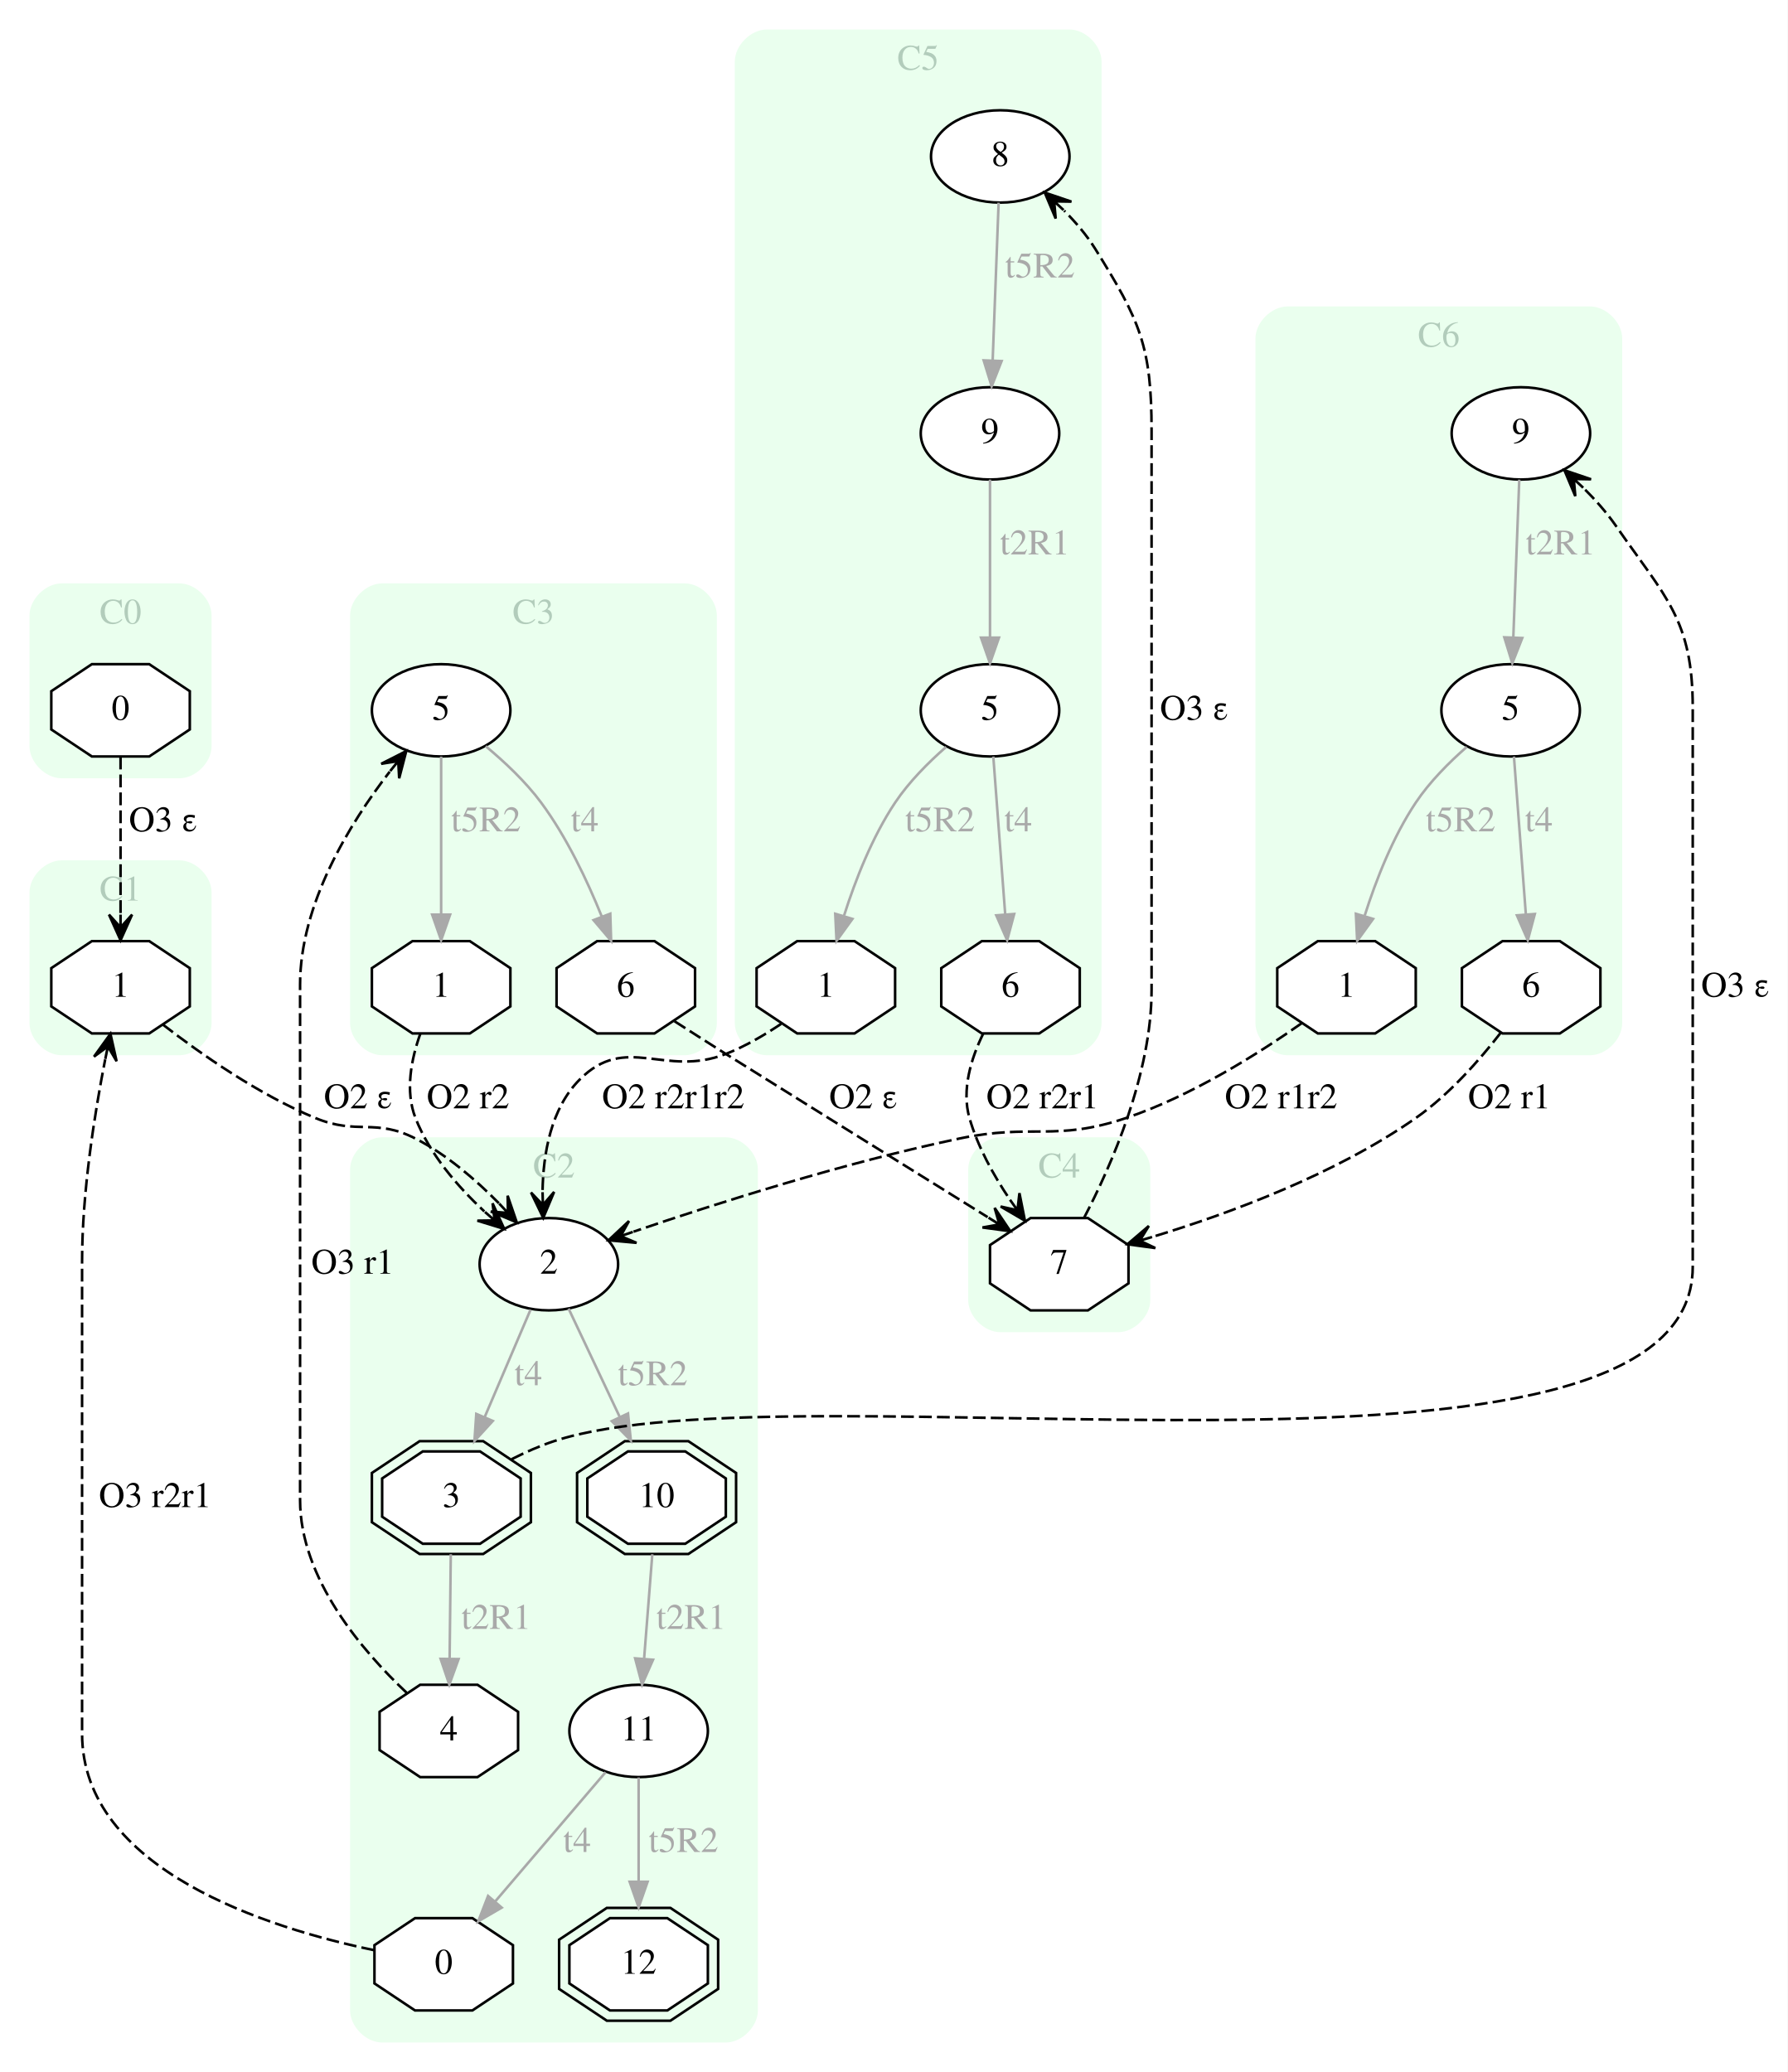
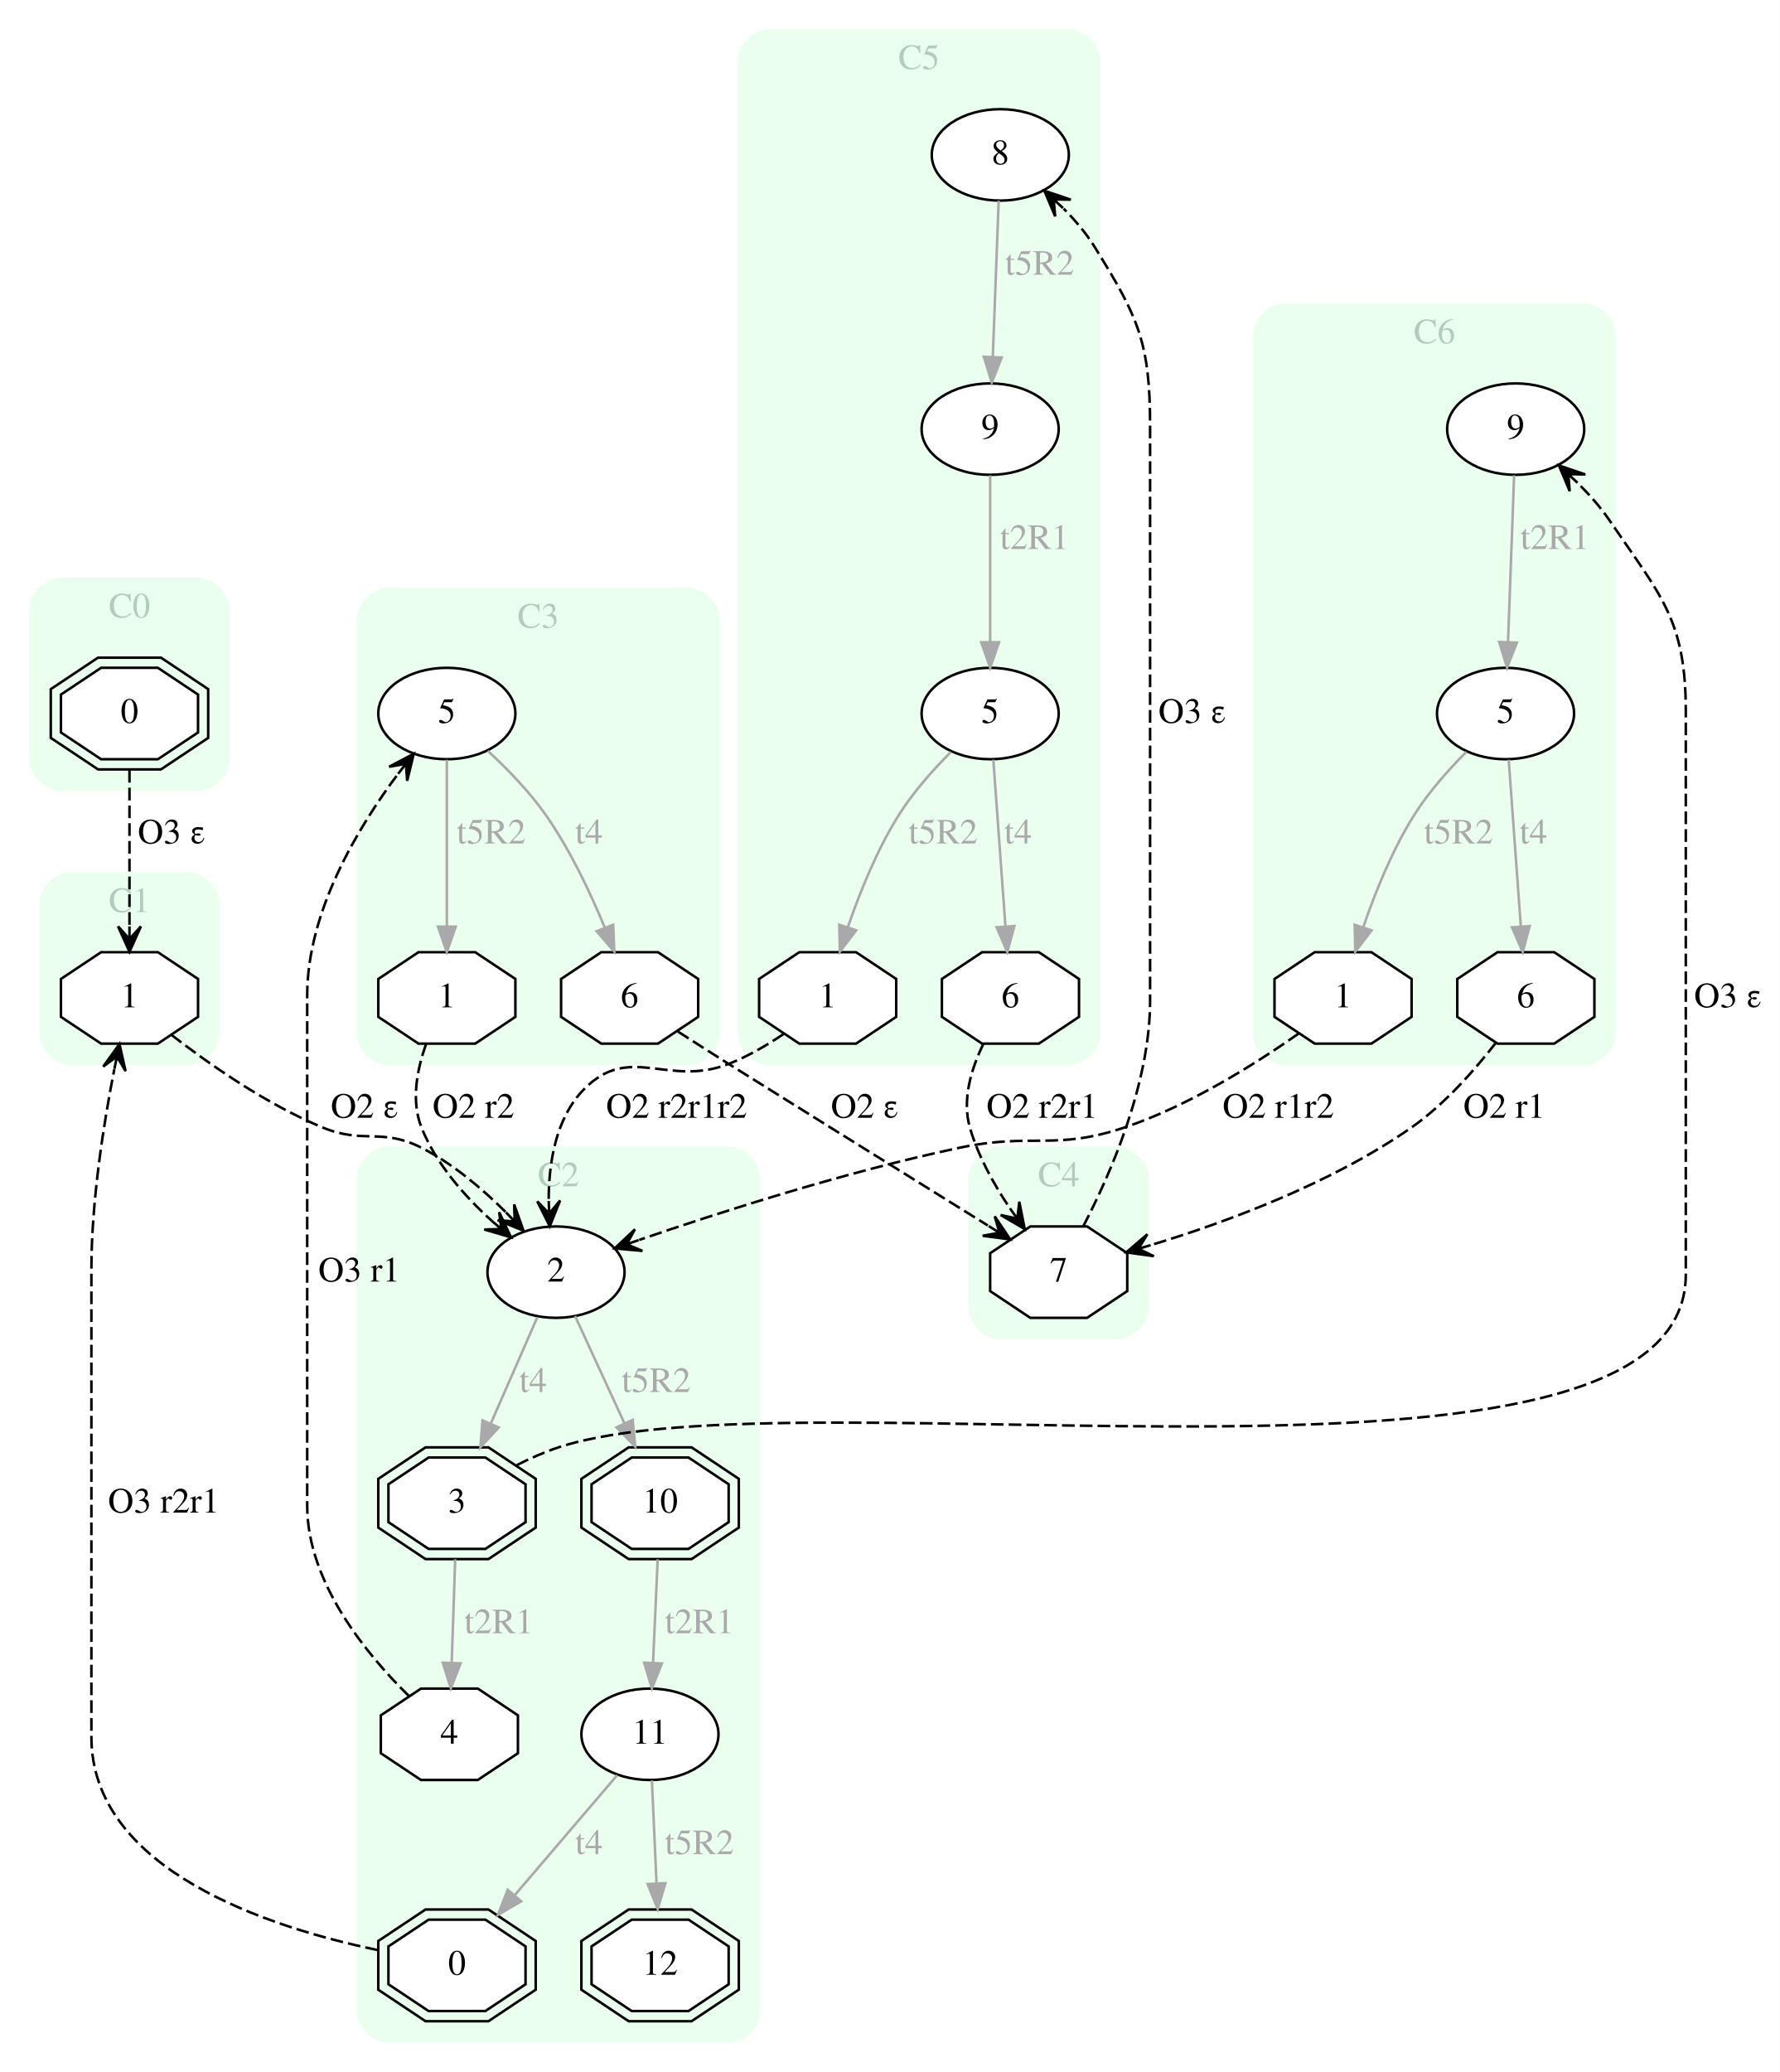
- <svg xmlns="http://www.w3.org/2000/svg" width="697pt" height="808pt" viewBox="0.00 0.00 697.00 808.00">
-   <g id="graph0" class="graph" transform="scale(1 1) rotate(0) translate(4 804)">
-     <polygon fill="white" stroke="transparent" points="-4,4 -4,-804 693,-804 693,4 -4,4" />
+ <svg xmlns="http://www.w3.org/2000/svg" width="701pt" height="816pt" viewBox="0.00 0.00 701.00 816.00">
+   <g id="graph0" class="graph" transform="scale(1 1) rotate(0) translate(4 812)">
+     <polygon fill="white" stroke="transparent" points="-4,4 -4,-812 697,-812 697,4 -4,4" />
    <g id="clust1" class="cluster">
-       <path fill="#eaffee" stroke="#eaffee" d="M20,-501C20,-501 66,-501 66,-501 72,-501 78,-507 78,-513 78,-513 78,-564 78,-564 78,-570 72,-576 66,-576 66,-576 20,-576 20,-576 14,-576 8,-570 8,-564 8,-564 8,-513 8,-513 8,-507 14,-501 20,-501" />
-       <text text-anchor="middle" x="43" y="-560.8" font-family="Times,serif" font-size="14.00" fill="#b2ccbb">C0</text>
+       <path fill="#eaffee" stroke="#eaffee" d="M20,-501C20,-501 74,-501 74,-501 80,-501 86,-507 86,-513 86,-513 86,-572 86,-572 86,-578 80,-584 74,-584 74,-584 20,-584 20,-584 14,-584 8,-578 8,-572 8,-572 8,-513 8,-513 8,-507 14,-501 20,-501" />
+       <text text-anchor="middle" x="47" y="-568.8" font-family="Times,serif" font-size="14.00" fill="#b2ccbb">C0</text>
    </g>
    <g id="clust2" class="cluster">
-       <path fill="#eaffee" stroke="#eaffee" d="M20,-393C20,-393 66,-393 66,-393 72,-393 78,-399 78,-405 78,-405 78,-456 78,-456 78,-462 72,-468 66,-468 66,-468 20,-468 20,-468 14,-468 8,-462 8,-456 8,-456 8,-405 8,-405 8,-399 14,-393 20,-393" />
-       <text text-anchor="middle" x="43" y="-452.8" font-family="Times,serif" font-size="14.00" fill="#b2ccbb">C1</text>
+       <path fill="#eaffee" stroke="#eaffee" d="M24,-393C24,-393 70,-393 70,-393 76,-393 82,-399 82,-405 82,-405 82,-456 82,-456 82,-462 76,-468 70,-468 70,-468 24,-468 24,-468 18,-468 12,-462 12,-456 12,-456 12,-405 12,-405 12,-399 18,-393 24,-393" />
+       <text text-anchor="middle" x="47" y="-452.8" font-family="Times,serif" font-size="14.00" fill="#b2ccbb">C1</text>
    </g>
    <g id="clust3" class="cluster">
-       <path fill="#eaffee" stroke="#eaffee" d="M145,-8C145,-8 279,-8 279,-8 285,-8 291,-14 291,-20 291,-20 291,-348 291,-348 291,-354 285,-360 279,-360 279,-360 145,-360 145,-360 139,-360 133,-354 133,-348 133,-348 133,-20 133,-20 133,-14 139,-8 145,-8" />
-       <text text-anchor="middle" x="212" y="-344.8" font-family="Times,serif" font-size="14.00" fill="#b2ccbb">C2</text>
+       <path fill="#eaffee" stroke="#eaffee" d="M149,-8C149,-8 283,-8 283,-8 289,-8 295,-14 295,-20 295,-20 295,-348 295,-348 295,-354 289,-360 283,-360 283,-360 149,-360 149,-360 143,-360 137,-354 137,-348 137,-348 137,-20 137,-20 137,-14 143,-8 149,-8" />
+       <text text-anchor="middle" x="216" y="-344.8" font-family="Times,serif" font-size="14.00" fill="#b2ccbb">C2</text>
    </g>
    <g id="clust4" class="cluster">
-       <path fill="#eaffee" stroke="#eaffee" d="M145,-393C145,-393 263,-393 263,-393 269,-393 275,-399 275,-405 275,-405 275,-564 275,-564 275,-570 269,-576 263,-576 263,-576 145,-576 145,-576 139,-576 133,-570 133,-564 133,-564 133,-405 133,-405 133,-399 139,-393 145,-393" />
-       <text text-anchor="middle" x="204" y="-560.8" font-family="Times,serif" font-size="14.00" fill="#b2ccbb">C3</text>
+       <path fill="#eaffee" stroke="#eaffee" d="M149,-393C149,-393 267,-393 267,-393 273,-393 279,-399 279,-405 279,-405 279,-568 279,-568 279,-574 273,-580 267,-580 267,-580 149,-580 149,-580 143,-580 137,-574 137,-568 137,-568 137,-405 137,-405 137,-399 143,-393 149,-393" />
+       <text text-anchor="middle" x="208" y="-564.8" font-family="Times,serif" font-size="14.00" fill="#b2ccbb">C3</text>
    </g>
    <g id="clust5" class="cluster">
-       <path fill="#eaffee" stroke="#eaffee" d="M386,-285C386,-285 432,-285 432,-285 438,-285 444,-291 444,-297 444,-297 444,-348 444,-348 444,-354 438,-360 432,-360 432,-360 386,-360 386,-360 380,-360 374,-354 374,-348 374,-348 374,-297 374,-297 374,-291 380,-285 386,-285" />
-       <text text-anchor="middle" x="409" y="-344.8" font-family="Times,serif" font-size="14.00" fill="#b2ccbb">C4</text>
+       <path fill="#eaffee" stroke="#eaffee" d="M390,-285C390,-285 436,-285 436,-285 442,-285 448,-291 448,-297 448,-297 448,-348 448,-348 448,-354 442,-360 436,-360 436,-360 390,-360 390,-360 384,-360 378,-354 378,-348 378,-348 378,-297 378,-297 378,-291 384,-285 390,-285" />
+       <text text-anchor="middle" x="413" y="-344.8" font-family="Times,serif" font-size="14.00" fill="#b2ccbb">C4</text>
    </g>
    <g id="clust6" class="cluster">
-       <path fill="#eaffee" stroke="#eaffee" d="M295,-393C295,-393 413,-393 413,-393 419,-393 425,-399 425,-405 425,-405 425,-780 425,-780 425,-786 419,-792 413,-792 413,-792 295,-792 295,-792 289,-792 283,-786 283,-780 283,-780 283,-405 283,-405 283,-399 289,-393 295,-393" />
-       <text text-anchor="middle" x="354" y="-776.8" font-family="Times,serif" font-size="14.00" fill="#b2ccbb">C5</text>
+       <path fill="#eaffee" stroke="#eaffee" d="M299,-393C299,-393 417,-393 417,-393 423,-393 429,-399 429,-405 429,-405 429,-788 429,-788 429,-794 423,-800 417,-800 417,-800 299,-800 299,-800 293,-800 287,-794 287,-788 287,-788 287,-405 287,-405 287,-399 293,-393 299,-393" />
+       <text text-anchor="middle" x="358" y="-784.8" font-family="Times,serif" font-size="14.00" fill="#b2ccbb">C5</text>
    </g>
    <g id="clust7" class="cluster">
-       <path fill="#eaffee" stroke="#eaffee" d="M498,-393C498,-393 616,-393 616,-393 622,-393 628,-399 628,-405 628,-405 628,-672 628,-672 628,-678 622,-684 616,-684 616,-684 498,-684 498,-684 492,-684 486,-678 486,-672 486,-672 486,-405 486,-405 486,-399 492,-393 498,-393" />
-       <text text-anchor="middle" x="557" y="-668.8" font-family="Times,serif" font-size="14.00" fill="#b2ccbb">C6</text>
+       <path fill="#eaffee" stroke="#eaffee" d="M502,-393C502,-393 620,-393 620,-393 626,-393 632,-399 632,-405 632,-405 632,-680 632,-680 632,-686 626,-692 620,-692 620,-692 502,-692 502,-692 496,-692 490,-686 490,-680 490,-680 490,-405 490,-405 490,-399 496,-393 502,-393" />
+       <text text-anchor="middle" x="561" y="-676.8" font-family="Times,serif" font-size="14.00" fill="#b2ccbb">C6</text>
    </g>
    <g id="node1" class="node">
-       <polygon fill="white" stroke="black" points="70,-519.54 70,-534.46 54.18,-545 31.82,-545 16,-534.46 16,-519.54 31.82,-509 54.18,-509 70,-519.54" />
-       <text text-anchor="middle" x="43" y="-523.3" font-family="Times,serif" font-size="14.00">0</text>
+       <polygon fill="white" stroke="black" points="74,-523.54 74,-538.46 58.18,-549 35.82,-549 20,-538.46 20,-523.54 35.82,-513 58.18,-513 74,-523.54" />
+       <polygon fill="none" stroke="black" points="78,-521.4 78,-540.6 59.39,-553 34.61,-553 16,-540.6 16,-521.4 34.61,-509 59.39,-509 78,-521.4" />
+       <text text-anchor="middle" x="47" y="-527.3" font-family="Times,serif" font-size="14.00">0</text>
    </g>
    <g id="node2" class="node">
-       <polygon fill="white" stroke="black" points="70,-411.54 70,-426.46 54.18,-437 31.82,-437 16,-426.46 16,-411.54 31.82,-401 54.18,-401 70,-411.54" />
-       <text text-anchor="middle" x="43" y="-415.3" font-family="Times,serif" font-size="14.00">1</text>
+       <polygon fill="white" stroke="black" points="74,-411.54 74,-426.46 58.18,-437 35.82,-437 20,-426.46 20,-411.54 35.82,-401 58.18,-401 74,-411.54" />
+       <text text-anchor="middle" x="47" y="-415.3" font-family="Times,serif" font-size="14.00">1</text>
    </g>
    <g id="edge16" class="edge">
-       <path fill="none" stroke="black" stroke-dasharray="5,2" d="M43,-508.97C43,-492.38 43,-466.88 43,-447.43" />
-       <polygon fill="black" stroke="black" points="43,-437.34 47.5,-447.34 43,-442.34 43,-447.34 43,-447.34 43,-447.34 43,-442.34 38.5,-447.34 43,-437.34 43,-437.34" />
-       <text text-anchor="middle" x="59.5" y="-479.8" font-family="Times,serif" font-size="14.00">O3 ε</text>
+       <path fill="none" stroke="black" stroke-dasharray="5,2" d="M47,-508.79C47,-491.28 47,-466.3 47,-447.3" />
+       <polygon fill="black" stroke="black" points="47,-437.17 51.5,-447.17 47,-442.17 47,-447.17 47,-447.17 47,-447.17 47,-442.17 42.5,-447.17 47,-437.17 47,-437.17" />
+       <text text-anchor="middle" x="63.5" y="-479.8" font-family="Times,serif" font-size="14.00">O3 ε</text>
    </g>
    <g id="node3" class="node">
-       <ellipse fill="white" stroke="black" cx="210" cy="-311" rx="27" ry="18" />
-       <text text-anchor="middle" x="210" y="-307.3" font-family="Times,serif" font-size="14.00">2</text>
+       <ellipse fill="white" stroke="black" cx="215" cy="-311" rx="27" ry="18" />
+       <text text-anchor="middle" x="215" y="-307.3" font-family="Times,serif" font-size="14.00">2</text>
    </g>
    <g id="edge17" class="edge">
-       <path fill="none" stroke="black" stroke-dasharray="5,2" d="M59.45,-404.49C74.18,-393.08 96.82,-377.17 119,-368 135.35,-361.24 142.26,-368.07 158,-360 170.13,-353.78 181.51,-343.94 190.51,-334.78" />
-       <polygon fill="black" stroke="black" points="197.48,-327.34 193.93,-337.72 194.06,-330.99 190.65,-334.64 190.65,-334.64 190.65,-334.64 194.06,-330.99 187.36,-331.56 197.48,-327.34 197.48,-327.34" />
-       <text text-anchor="middle" x="135.5" y="-371.8" font-family="Times,serif" font-size="14.00">O2 ε</text>
+       <path fill="none" stroke="black" stroke-dasharray="5,2" d="M63.45,-404.49C78.18,-393.08 100.82,-377.17 123,-368 139.35,-361.24 146.22,-368 162,-360 174.28,-353.77 185.87,-343.93 195.07,-334.77" />
+       <polygon fill="black" stroke="black" points="202.18,-327.34 198.52,-337.67 198.73,-330.95 195.27,-334.56 195.27,-334.56 195.27,-334.56 198.73,-330.95 192.02,-331.45 202.18,-327.34 202.18,-327.34" />
+       <text text-anchor="middle" x="139.5" y="-371.8" font-family="Times,serif" font-size="14.00">O2 ε</text>
    </g>
    <g id="node5" class="node">
-       <polygon fill="white" stroke="black" points="199,-212.54 199,-227.46 183.18,-238 160.82,-238 145,-227.46 145,-212.54 160.82,-202 183.18,-202 199,-212.54" />
-       <polygon fill="none" stroke="black" points="203,-210.4 203,-229.6 184.39,-242 159.61,-242 141,-229.6 141,-210.4 159.61,-198 184.39,-198 203,-210.4" />
-       <text text-anchor="middle" x="172" y="-216.3" font-family="Times,serif" font-size="14.00">3</text>
+       <polygon fill="white" stroke="black" points="203,-212.54 203,-227.46 187.18,-238 164.82,-238 149,-227.46 149,-212.54 164.82,-202 187.18,-202 203,-212.54" />
+       <polygon fill="none" stroke="black" points="207,-210.4 207,-229.6 188.39,-242 163.61,-242 145,-229.6 145,-210.4 163.61,-198 188.39,-198 207,-210.4" />
+       <text text-anchor="middle" x="176" y="-216.3" font-family="Times,serif" font-size="14.00">3</text>
    </g>
    <g id="edge1" class="edge">
-       <path fill="none" stroke="darkgray" d="M202.85,-293.26C197.82,-281.48 190.94,-265.37 184.96,-251.35" />
-       <polygon fill="darkgray" stroke="darkgray" points="188.14,-249.89 180.99,-242.06 181.7,-252.63 188.14,-249.89" />
-       <text text-anchor="middle" x="202" y="-263.8" font-family="Times,serif" font-size="14.00" fill="darkgray">t4</text>
+       <path fill="none" stroke="darkgray" d="M207.66,-293.26C202.5,-281.48 195.44,-265.37 189.3,-251.35" />
+       <polygon fill="darkgray" stroke="darkgray" points="192.45,-249.82 185.23,-242.06 186.04,-252.63 192.45,-249.82" />
+       <text text-anchor="middle" x="206" y="-263.8" font-family="Times,serif" font-size="14.00" fill="darkgray">t4</text>
    </g>
    <g id="node7" class="node">
-       <polygon fill="white" stroke="black" points="279,-212.54 279,-227.46 263.18,-238 240.82,-238 225,-227.46 225,-212.54 240.82,-202 263.18,-202 279,-212.54" />
-       <polygon fill="none" stroke="black" points="283,-210.4 283,-229.6 264.39,-242 239.61,-242 221,-229.6 221,-210.4 239.61,-198 264.39,-198 283,-210.4" />
-       <text text-anchor="middle" x="252" y="-216.3" font-family="Times,serif" font-size="14.00">10</text>
+       <polygon fill="white" stroke="black" points="283,-212.54 283,-227.46 267.18,-238 244.82,-238 229,-227.46 229,-212.54 244.82,-202 267.18,-202 283,-212.54" />
+       <polygon fill="none" stroke="black" points="287,-210.4 287,-229.6 268.39,-242 243.61,-242 225,-229.6 225,-210.4 243.61,-198 268.39,-198 287,-210.4" />
+       <text text-anchor="middle" x="256" y="-216.3" font-family="Times,serif" font-size="14.00">10</text>
    </g>
    <g id="edge2" class="edge">
-       <path fill="none" stroke="darkgray" d="M217.7,-293.68C223.24,-281.93 230.88,-265.74 237.55,-251.62" />
-       <polygon fill="darkgray" stroke="darkgray" points="240.86,-252.8 241.97,-242.26 234.53,-249.81 240.86,-252.8" />
-       <text text-anchor="middle" x="250.5" y="-263.8" font-family="Times,serif" font-size="14.00" fill="darkgray">t5R2</text>
+       <path fill="none" stroke="darkgray" d="M222.52,-293.68C227.93,-281.93 235.39,-265.74 241.89,-251.62" />
+       <polygon fill="darkgray" stroke="darkgray" points="245.2,-252.81 246.21,-242.26 238.84,-249.88 245.2,-252.81" />
+       <text text-anchor="middle" x="254.5" y="-263.8" font-family="Times,serif" font-size="14.00" fill="darkgray">t5R2</text>
    </g>
    <g id="node4" class="node">
-       <polygon fill="white" stroke="black" points="196,-30.54 196,-45.46 180.18,-56 157.82,-56 142,-45.46 142,-30.54 157.82,-20 180.18,-20 196,-30.54" />
-       <text text-anchor="middle" x="169" y="-34.3" font-family="Times,serif" font-size="14.00">0</text>
+       <polygon fill="white" stroke="black" points="203,-30.54 203,-45.46 187.18,-56 164.82,-56 149,-45.46 149,-30.54 164.82,-20 187.18,-20 203,-30.54" />
+       <polygon fill="none" stroke="black" points="207,-28.4 207,-47.6 188.39,-60 163.61,-60 145,-47.6 145,-28.4 163.61,-16 188.39,-16 207,-28.4" />
+       <text text-anchor="middle" x="176" y="-34.3" font-family="Times,serif" font-size="14.00">0</text>
    </g>
    <g id="edge18" class="edge">
-       <path fill="none" stroke="black" stroke-dasharray="5,2" d="M141.81,-43.52C100.84,-52.06 28,-74.74 28,-128 28,-312 28,-312 28,-312 28,-339.03 32.84,-369.56 37.02,-390.89" />
-       <polygon fill="black" stroke="black" points="39.06,-400.85 32.65,-391.95 38.06,-395.95 37.06,-391.05 37.06,-391.05 37.06,-391.05 38.06,-395.95 41.46,-390.15 39.06,-400.85 39.06,-400.85" />
-       <text text-anchor="middle" x="56.5" y="-216.3" font-family="Times,serif" font-size="14.00">O3 r2r1</text>
+       <path fill="none" stroke="black" stroke-dasharray="5,2" d="M144.75,-44.03C102.4,-52.84 32,-75.39 32,-128 32,-312 32,-312 32,-312 32,-339.03 36.84,-369.56 41.02,-390.89" />
+       <polygon fill="black" stroke="black" points="43.06,-400.85 36.65,-391.95 42.06,-395.95 41.06,-391.05 41.06,-391.05 41.06,-391.05 42.06,-395.95 45.46,-390.15 43.06,-400.85 43.06,-400.85" />
+       <text text-anchor="middle" x="60.5" y="-216.3" font-family="Times,serif" font-size="14.00">O3 r2r1</text>
    </g>
    <g id="node6" class="node">
-       <polygon fill="white" stroke="black" points="198,-121.54 198,-136.46 182.18,-147 159.82,-147 144,-136.46 144,-121.54 159.82,-111 182.18,-111 198,-121.54" />
-       <text text-anchor="middle" x="171" y="-125.3" font-family="Times,serif" font-size="14.00">4</text>
+       <polygon fill="white" stroke="black" points="200,-121.54 200,-136.46 184.18,-147 161.82,-147 146,-136.46 146,-121.54 161.82,-111 184.18,-111 200,-121.54" />
+       <text text-anchor="middle" x="173" y="-125.3" font-family="Times,serif" font-size="14.00">4</text>
    </g>
    <g id="edge3" class="edge">
-       <path fill="none" stroke="darkgray" d="M171.76,-197.91C171.63,-185.78 171.45,-170.41 171.31,-157.36" />
-       <polygon fill="darkgray" stroke="darkgray" points="174.8,-157.03 171.19,-147.07 167.8,-157.11 174.8,-157.03" />
-       <text text-anchor="middle" x="189.5" y="-168.8" font-family="Times,serif" font-size="14.00" fill="darkgray">t2R1</text>
+       <path fill="none" stroke="darkgray" d="M175.29,-197.91C174.88,-185.78 174.36,-170.41 173.92,-157.36" />
+       <polygon fill="darkgray" stroke="darkgray" points="177.41,-156.94 173.58,-147.07 170.41,-157.18 177.41,-156.94" />
+       <text text-anchor="middle" x="192.5" y="-168.8" font-family="Times,serif" font-size="14.00" fill="darkgray">t2R1</text>
    </g>
    <g id="node19" class="node">
-       <ellipse fill="white" stroke="black" cx="589" cy="-635" rx="27" ry="18" />
-       <text text-anchor="middle" x="589" y="-631.3" font-family="Times,serif" font-size="14.00">9</text>
+       <ellipse fill="white" stroke="black" cx="593" cy="-643" rx="27" ry="18" />
+       <text text-anchor="middle" x="593" y="-639.3" font-family="Times,serif" font-size="14.00">9</text>
    </g>
    <g id="edge19" class="edge">
-       <path fill="none" stroke="black" stroke-dasharray="5,2" d="M195.55,-235C200.82,-237.67 206.49,-240.19 212,-242 306.82,-273.18 656,-210.18 656,-310 656,-528 656,-528 656,-528 656,-562.26 645.53,-570.85 626,-599 622.45,-604.12 618.05,-609.07 613.54,-613.56" />
-       <polygon fill="black" stroke="black" points="605.97,-620.63 610.21,-610.52 609.62,-617.22 613.28,-613.81 613.28,-613.81 613.28,-613.81 609.62,-617.22 616.35,-617.1 605.97,-620.63 605.97,-620.63" />
-       <text text-anchor="middle" x="672.5" y="-415.3" font-family="Times,serif" font-size="14.00">O3 ε</text>
+       <path fill="none" stroke="black" stroke-dasharray="5,2" d="M199.55,-235C204.82,-237.67 210.49,-240.19 216,-242 310.82,-273.18 660,-210.18 660,-310 660,-532 660,-532 660,-532 660,-567.9 650.18,-577.31 630,-607 626.5,-612.15 622.12,-617.12 617.61,-621.62" />
+       <polygon fill="black" stroke="black" points="610.04,-628.68 614.28,-618.57 613.7,-625.27 617.35,-621.86 617.35,-621.86 617.35,-621.86 613.7,-625.27 620.42,-625.15 610.04,-628.68 610.04,-628.68" />
+       <text text-anchor="middle" x="676.5" y="-415.3" font-family="Times,serif" font-size="14.00">O3 ε</text>
    </g>
    <g id="node10" class="node">
-       <ellipse fill="white" stroke="black" cx="168" cy="-527" rx="27" ry="18" />
-       <text text-anchor="middle" x="168" y="-523.3" font-family="Times,serif" font-size="14.00">5</text>
+       <ellipse fill="white" stroke="black" cx="172" cy="-531" rx="27" ry="18" />
+       <text text-anchor="middle" x="172" y="-527.3" font-family="Times,serif" font-size="14.00">5</text>
    </g>
    <g id="edge20" class="edge">
-       <path fill="none" stroke="black" stroke-dasharray="5,2" d="M154.53,-143.91C137.39,-160.05 113,-188.38 113,-219 113,-420 113,-420 113,-420 113,-451.38 132.23,-482.72 147.95,-503.08" />
-       <polygon fill="black" stroke="black" points="154.4,-511.11 144.63,-506.14 151.27,-507.21 148.14,-503.32 148.14,-503.32 148.14,-503.32 151.27,-507.21 151.64,-500.5 154.4,-511.11 154.4,-511.11" />
-       <text text-anchor="middle" x="133.5" y="-307.3" font-family="Times,serif" font-size="14.00">O3 r1</text>
+       <path fill="none" stroke="black" stroke-dasharray="5,2" d="M157.1,-144.03C140.55,-160.27 117,-188.7 117,-219 117,-420 117,-420 117,-420 117,-452.84 136.85,-485.93 152.7,-507.11" />
+       <polygon fill="black" stroke="black" points="158.97,-515.15 149.27,-510.03 155.89,-511.21 152.82,-507.26 152.82,-507.26 152.82,-507.26 155.89,-511.21 156.38,-504.5 158.97,-515.15 158.97,-515.15" />
+       <text text-anchor="middle" x="137.5" y="-307.3" font-family="Times,serif" font-size="14.00">O3 r1</text>
    </g>
    <g id="node8" class="node">
-       <ellipse fill="white" stroke="black" cx="245" cy="-129" rx="27" ry="18" />
-       <text text-anchor="middle" x="245" y="-125.3" font-family="Times,serif" font-size="14.00">11</text>
+       <ellipse fill="white" stroke="black" cx="252" cy="-129" rx="27" ry="18" />
+       <text text-anchor="middle" x="252" y="-125.3" font-family="Times,serif" font-size="14.00">11</text>
    </g>
    <g id="edge4" class="edge">
-       <path fill="none" stroke="darkgray" d="M250.34,-197.91C249.39,-185.78 248.18,-170.41 247.15,-157.36" />
-       <polygon fill="darkgray" stroke="darkgray" points="250.62,-156.76 246.34,-147.07 243.64,-157.31 250.62,-156.76" />
-       <text text-anchor="middle" x="265.5" y="-168.8" font-family="Times,serif" font-size="14.00" fill="darkgray">t2R1</text>
+       <path fill="none" stroke="darkgray" d="M255.05,-197.91C254.51,-185.78 253.82,-170.41 253.23,-157.36" />
+       <polygon fill="darkgray" stroke="darkgray" points="256.71,-156.9 252.77,-147.07 249.72,-157.21 256.71,-156.9" />
+       <text text-anchor="middle" x="271.5" y="-168.8" font-family="Times,serif" font-size="14.00" fill="darkgray">t2R1</text>
    </g>
    <g id="edge5" class="edge">
-       <path fill="none" stroke="darkgray" d="M232.11,-112.9C220.35,-99.13 202.79,-78.57 189.18,-62.63" />
-       <polygon fill="darkgray" stroke="darkgray" points="191.62,-60.1 182.47,-54.77 186.3,-64.65 191.62,-60.1" />
-       <text text-anchor="middle" x="221" y="-81.8" font-family="Times,serif" font-size="14.00" fill="darkgray">t4</text>
+       <path fill="none" stroke="darkgray" d="M239.11,-112.9C228.07,-99.98 211.92,-81.07 198.72,-65.61" />
+       <polygon fill="darkgray" stroke="darkgray" points="201.29,-63.23 192.13,-57.89 195.97,-67.77 201.29,-63.23" />
+       <text text-anchor="middle" x="228" y="-81.8" font-family="Times,serif" font-size="14.00" fill="darkgray">t4</text>
    </g>
    <g id="node9" class="node">
-       <polygon fill="white" stroke="black" points="272,-30.54 272,-45.46 256.18,-56 233.82,-56 218,-45.46 218,-30.54 233.82,-20 256.18,-20 272,-30.54" />
-       <polygon fill="none" stroke="black" points="276,-28.4 276,-47.6 257.39,-60 232.61,-60 214,-47.6 214,-28.4 232.61,-16 257.39,-16 276,-28.4" />
-       <text text-anchor="middle" x="245" y="-34.3" font-family="Times,serif" font-size="14.00">12</text>
+       <polygon fill="white" stroke="black" points="283,-30.54 283,-45.46 267.18,-56 244.82,-56 229,-45.46 229,-30.54 244.82,-20 267.18,-20 283,-30.54" />
+       <polygon fill="none" stroke="black" points="287,-28.4 287,-47.6 268.39,-60 243.61,-60 225,-47.6 225,-28.4 243.61,-16 268.39,-16 287,-28.4" />
+       <text text-anchor="middle" x="256" y="-34.3" font-family="Times,serif" font-size="14.00">12</text>
    </g>
    <g id="edge6" class="edge">
-       <path fill="none" stroke="darkgray" d="M245,-110.84C245,-99.44 245,-84.13 245,-70.58" />
-       <polygon fill="darkgray" stroke="darkgray" points="248.5,-70.19 245,-60.19 241.5,-70.19 248.5,-70.19" />
-       <text text-anchor="middle" x="262.5" y="-81.8" font-family="Times,serif" font-size="14.00" fill="darkgray">t5R2</text>
+       <path fill="none" stroke="darkgray" d="M252.77,-110.84C253.28,-99.44 253.97,-84.13 254.58,-70.58" />
+       <polygon fill="darkgray" stroke="darkgray" points="258.1,-70.34 255.05,-60.19 251.1,-70.02 258.1,-70.34" />
+       <text text-anchor="middle" x="271.5" y="-81.8" font-family="Times,serif" font-size="14.00" fill="darkgray">t5R2</text>
    </g>
    <g id="node11" class="node">
-       <polygon fill="white" stroke="black" points="195,-411.54 195,-426.46 179.18,-437 156.82,-437 141,-426.46 141,-411.54 156.82,-401 179.18,-401 195,-411.54" />
-       <text text-anchor="middle" x="168" y="-415.3" font-family="Times,serif" font-size="14.00">1</text>
+       <polygon fill="white" stroke="black" points="199,-411.54 199,-426.46 183.18,-437 160.82,-437 145,-426.46 145,-411.54 160.82,-401 183.18,-401 199,-411.54" />
+       <text text-anchor="middle" x="172" y="-415.3" font-family="Times,serif" font-size="14.00">1</text>
    </g>
    <g id="edge8" class="edge">
-       <path fill="none" stroke="darkgray" d="M168,-508.97C168,-492.38 168,-466.88 168,-447.43" />
-       <polygon fill="darkgray" stroke="darkgray" points="171.5,-447.34 168,-437.34 164.5,-447.34 171.5,-447.34" />
-       <text text-anchor="middle" x="185.5" y="-479.8" font-family="Times,serif" font-size="14.00" fill="darkgray">t5R2</text>
+       <path fill="none" stroke="darkgray" d="M172,-512.81C172,-495.21 172,-467.61 172,-447.07" />
+       <polygon fill="darkgray" stroke="darkgray" points="175.5,-447.07 172,-437.07 168.5,-447.07 175.5,-447.07" />
+       <text text-anchor="middle" x="189.5" y="-479.8" font-family="Times,serif" font-size="14.00" fill="darkgray">t5R2</text>
    </g>
    <g id="node12" class="node">
-       <polygon fill="white" stroke="black" points="267,-411.54 267,-426.46 251.18,-437 228.82,-437 213,-426.46 213,-411.54 228.82,-401 251.18,-401 267,-411.54" />
-       <text text-anchor="middle" x="240" y="-415.3" font-family="Times,serif" font-size="14.00">6</text>
+       <polygon fill="white" stroke="black" points="271,-411.54 271,-426.46 255.18,-437 232.82,-437 217,-426.46 217,-411.54 232.82,-401 255.18,-401 271,-411.54" />
+       <text text-anchor="middle" x="244" y="-415.3" font-family="Times,serif" font-size="14.00">6</text>
    </g>
    <g id="edge7" class="edge">
-       <path fill="none" stroke="darkgray" d="M185.38,-513.01C192.71,-506.91 200.94,-499.19 207,-491 216.96,-477.55 224.97,-460.61 230.6,-446.66" />
-       <polygon fill="darkgray" stroke="darkgray" points="233.95,-447.7 234.28,-437.11 227.42,-445.19 233.95,-447.7" />
-       <text text-anchor="middle" x="224" y="-479.8" font-family="Times,serif" font-size="14.00" fill="darkgray">t4</text>
+       <path fill="none" stroke="darkgray" d="M188.14,-516.29C195.73,-509.27 204.52,-500.26 211,-491 220.53,-477.38 228.48,-460.56 234.2,-446.72" />
+       <polygon fill="darkgray" stroke="darkgray" points="237.52,-447.84 237.95,-437.25 231.01,-445.26 237.52,-447.84" />
+       <text text-anchor="middle" x="228" y="-479.8" font-family="Times,serif" font-size="14.00" fill="darkgray">t4</text>
    </g>
    <g id="edge21" class="edge">
-       <path fill="none" stroke="black" stroke-dasharray="5,2" d="M159.89,-400.91C156.36,-391.05 153.86,-378.55 158,-368 163.53,-353.93 174.44,-341.29 184.84,-331.59" />
-       <polygon fill="black" stroke="black" points="192.6,-324.78 188.06,-334.76 188.85,-328.08 185.09,-331.38 185.09,-331.38 185.09,-331.38 188.85,-328.08 182.12,-327.99 192.6,-324.78 192.6,-324.78" />
-       <text text-anchor="middle" x="178.5" y="-371.8" font-family="Times,serif" font-size="14.00">O2 r2</text>
+       <path fill="none" stroke="black" stroke-dasharray="5,2" d="M163.86,-400.9C160.31,-391.03 157.81,-378.53 162,-368 167.7,-353.69 178.98,-340.93 189.68,-331.22" />
+       <polygon fill="black" stroke="black" points="197.28,-324.71 192.61,-334.63 193.48,-327.96 189.68,-331.21 189.68,-331.21 189.68,-331.21 193.48,-327.96 186.75,-327.8 197.28,-324.71 197.28,-324.71" />
+       <text text-anchor="middle" x="182.5" y="-371.8" font-family="Times,serif" font-size="14.00">O2 r2</text>
    </g>
    <g id="node13" class="node">
-       <polygon fill="white" stroke="black" points="436,-303.54 436,-318.46 420.18,-329 397.82,-329 382,-318.46 382,-303.54 397.82,-293 420.18,-293 436,-303.54" />
-       <text text-anchor="middle" x="409" y="-307.3" font-family="Times,serif" font-size="14.00">7</text>
+       <polygon fill="white" stroke="black" points="440,-303.54 440,-318.46 424.18,-329 401.82,-329 386,-318.46 386,-303.54 401.82,-293 424.18,-293 440,-303.54" />
+       <text text-anchor="middle" x="413" y="-307.3" font-family="Times,serif" font-size="14.00">7</text>
    </g>
    <g id="edge22" class="edge">
-       <path fill="none" stroke="black" stroke-dasharray="5,2" d="M259.01,-405.74C265.36,-401.67 272.47,-397.12 279,-393 288.83,-386.79 345.89,-351.27 381.07,-329.38" />
-       <polygon fill="black" stroke="black" points="389.93,-323.87 383.81,-332.97 385.68,-326.51 381.44,-329.15 381.44,-329.15 381.44,-329.15 385.68,-326.51 379.06,-325.33 389.93,-323.87 389.93,-323.87" />
-       <text text-anchor="middle" x="332.5" y="-371.8" font-family="Times,serif" font-size="14.00">O2 ε</text>
+       <path fill="none" stroke="black" stroke-dasharray="5,2" d="M263.01,-405.74C269.36,-401.67 276.47,-397.12 283,-393 292.83,-386.79 349.89,-351.27 385.07,-329.38" />
+       <polygon fill="black" stroke="black" points="393.93,-323.87 387.81,-332.97 389.68,-326.51 385.44,-329.15 385.44,-329.15 385.44,-329.15 389.68,-326.51 383.06,-325.33 393.93,-323.87 393.93,-323.87" />
+       <text text-anchor="middle" x="336.5" y="-371.8" font-family="Times,serif" font-size="14.00">O2 ε</text>
    </g>
    <g id="node14" class="node">
-       <ellipse fill="white" stroke="black" cx="386" cy="-743" rx="27" ry="18" />
-       <text text-anchor="middle" x="386" y="-739.3" font-family="Times,serif" font-size="14.00">8</text>
+       <ellipse fill="white" stroke="black" cx="390" cy="-751" rx="27" ry="18" />
+       <text text-anchor="middle" x="390" y="-747.3" font-family="Times,serif" font-size="14.00">8</text>
    </g>
    <g id="edge23" class="edge">
-       <path fill="none" stroke="black" stroke-dasharray="5,2" d="M418.65,-329.03C429.31,-349.48 445,-385.15 445,-418 445,-636 445,-636 445,-636 445,-669.04 440.46,-678.95 423,-707 419.71,-712.29 415.42,-717.32 410.94,-721.83" />
-       <polygon fill="black" stroke="black" points="403.36,-728.89 407.61,-718.78 407.02,-725.48 410.68,-722.08 410.68,-722.08 410.68,-722.08 407.02,-725.48 413.75,-725.37 403.36,-728.89 403.36,-728.89" />
-       <text text-anchor="middle" x="461.5" y="-523.3" font-family="Times,serif" font-size="14.00">O3 ε</text>
+       <path fill="none" stroke="black" stroke-dasharray="5,2" d="M422.65,-329.03C433.31,-349.48 449,-385.15 449,-418 449,-644 449,-644 449,-644 449,-677.04 444.46,-686.95 427,-715 423.71,-720.29 419.42,-725.32 414.94,-729.83" />
+       <polygon fill="black" stroke="black" points="407.36,-736.89 411.61,-726.78 411.02,-733.48 414.68,-730.08 414.68,-730.08 414.68,-730.08 411.02,-733.48 417.75,-733.37 407.36,-736.89 407.36,-736.89" />
+       <text text-anchor="middle" x="465.5" y="-527.3" font-family="Times,serif" font-size="14.00">O3 ε</text>
    </g>
    <g id="node18" class="node">
-       <ellipse fill="white" stroke="black" cx="382" cy="-635" rx="27" ry="18" />
-       <text text-anchor="middle" x="382" y="-631.3" font-family="Times,serif" font-size="14.00">9</text>
+       <ellipse fill="white" stroke="black" cx="386" cy="-643" rx="27" ry="18" />
+       <text text-anchor="middle" x="386" y="-639.3" font-family="Times,serif" font-size="14.00">9</text>
    </g>
    <g id="edge9" class="edge">
-       <path fill="none" stroke="darkgray" d="M385.36,-724.97C384.73,-708.38 383.77,-682.88 383.04,-663.43" />
-       <polygon fill="darkgray" stroke="darkgray" points="386.53,-663.2 382.65,-653.34 379.53,-663.47 386.53,-663.2" />
-       <text text-anchor="middle" x="401.5" y="-695.8" font-family="Times,serif" font-size="14.00" fill="darkgray">t5R2</text>
+       <path fill="none" stroke="darkgray" d="M389.36,-732.97C388.73,-716.38 387.77,-690.88 387.04,-671.43" />
+       <polygon fill="darkgray" stroke="darkgray" points="390.53,-671.2 386.65,-661.34 383.53,-671.47 390.53,-671.2" />
+       <text text-anchor="middle" x="405.5" y="-703.8" font-family="Times,serif" font-size="14.00" fill="darkgray">t5R2</text>
    </g>
    <g id="node15" class="node">
-       <ellipse fill="white" stroke="black" cx="382" cy="-527" rx="27" ry="18" />
-       <text text-anchor="middle" x="382" y="-523.3" font-family="Times,serif" font-size="14.00">5</text>
+       <ellipse fill="white" stroke="black" cx="386" cy="-531" rx="27" ry="18" />
+       <text text-anchor="middle" x="386" y="-527.3" font-family="Times,serif" font-size="14.00">5</text>
    </g>
    <g id="node16" class="node">
-       <polygon fill="white" stroke="black" points="417,-411.54 417,-426.46 401.18,-437 378.82,-437 363,-426.46 363,-411.54 378.82,-401 401.18,-401 417,-411.54" />
-       <text text-anchor="middle" x="390" y="-415.3" font-family="Times,serif" font-size="14.00">6</text>
+       <polygon fill="white" stroke="black" points="421,-411.54 421,-426.46 405.18,-437 382.82,-437 367,-426.46 367,-411.54 382.82,-401 405.18,-401 421,-411.54" />
+       <text text-anchor="middle" x="394" y="-415.3" font-family="Times,serif" font-size="14.00">6</text>
    </g>
    <g id="edge10" class="edge">
-       <path fill="none" stroke="darkgray" d="M383.29,-508.97C384.54,-492.38 386.46,-466.88 387.93,-447.43" />
-       <polygon fill="darkgray" stroke="darkgray" points="391.43,-447.58 388.69,-437.34 384.45,-447.05 391.43,-447.58" />
-       <text text-anchor="middle" x="393" y="-479.8" font-family="Times,serif" font-size="14.00" fill="darkgray">t4</text>
+       <path fill="none" stroke="darkgray" d="M387.25,-512.81C388.53,-495.21 390.54,-467.61 392.03,-447.07" />
+       <polygon fill="darkgray" stroke="darkgray" points="395.52,-447.29 392.76,-437.07 388.54,-446.79 395.52,-447.29" />
+       <text text-anchor="middle" x="397" y="-479.8" font-family="Times,serif" font-size="14.00" fill="darkgray">t4</text>
    </g>
    <g id="node17" class="node">
-       <polygon fill="white" stroke="black" points="345,-411.54 345,-426.46 329.18,-437 306.82,-437 291,-426.46 291,-411.54 306.82,-401 329.18,-401 345,-411.54" />
-       <text text-anchor="middle" x="318" y="-415.3" font-family="Times,serif" font-size="14.00">1</text>
+       <polygon fill="white" stroke="black" points="349,-411.54 349,-426.46 333.18,-437 310.82,-437 295,-426.46 295,-411.54 310.82,-401 333.18,-401 349,-411.54" />
+       <text text-anchor="middle" x="322" y="-415.3" font-family="Times,serif" font-size="14.00">1</text>
    </g>
    <g id="edge11" class="edge">
-       <path fill="none" stroke="darkgray" d="M364.89,-512.73C357.99,-506.69 350.4,-499.09 345,-491 336.08,-477.62 329.53,-460.88 325.12,-447.02" />
-       <polygon fill="darkgray" stroke="darkgray" points="328.37,-445.66 322.16,-437.08 321.66,-447.66 328.37,-445.66" />
-       <text text-anchor="middle" x="362.5" y="-479.8" font-family="Times,serif" font-size="14.00" fill="darkgray">t5R2</text>
+       <path fill="none" stroke="darkgray" d="M370.57,-515.89C363.61,-508.91 355.68,-500.05 350,-491 341.47,-477.41 334.74,-460.78 330.02,-447.04" />
+       <polygon fill="darkgray" stroke="darkgray" points="333.24,-445.61 326.81,-437.19 326.58,-447.78 333.24,-445.61" />
+       <text text-anchor="middle" x="367.5" y="-479.8" font-family="Times,serif" font-size="14.00" fill="darkgray">t5R2</text>
    </g>
    <g id="edge25" class="edge">
-       <path fill="none" stroke="black" stroke-dasharray="5,2" d="M379.36,-400.95C374.66,-391.32 370.83,-379.04 374,-368 377.21,-356.81 383.38,-345.68 389.66,-336.34" />
-       <polygon fill="black" stroke="black" points="395.62,-327.97 393.48,-338.73 392.71,-332.04 389.81,-336.12 389.81,-336.12 389.81,-336.12 392.71,-332.04 386.15,-333.51 395.62,-327.97 395.62,-327.97" />
-       <text text-anchor="middle" x="402.5" y="-371.8" font-family="Times,serif" font-size="14.00">O2 r2r1</text>
+       <path fill="none" stroke="black" stroke-dasharray="5,2" d="M383.36,-400.95C378.66,-391.32 374.83,-379.04 378,-368 381.21,-356.81 387.38,-345.68 393.66,-336.34" />
+       <polygon fill="black" stroke="black" points="399.62,-327.97 397.48,-338.73 396.71,-332.04 393.81,-336.12 393.81,-336.12 393.81,-336.12 396.71,-332.04 390.15,-333.51 399.62,-327.97 399.62,-327.97" />
+       <text text-anchor="middle" x="406.5" y="-371.8" font-family="Times,serif" font-size="14.00">O2 r2r1</text>
    </g>
    <g id="edge24" class="edge">
-       <path fill="none" stroke="black" stroke-dasharray="5,2" d="M300.55,-404.72C294.08,-400.38 286.49,-395.92 279,-393 255.04,-383.65 240.13,-401.24 222,-383 210.8,-371.73 207.76,-354.14 207.54,-339.29" />
-       <polygon fill="black" stroke="black" points="207.81,-329.09 212.05,-339.2 207.68,-334.09 207.55,-339.09 207.55,-339.09 207.55,-339.09 207.68,-334.09 203.05,-338.97 207.81,-329.09 207.81,-329.09" />
-       <text text-anchor="middle" x="258.5" y="-371.8" font-family="Times,serif" font-size="14.00">O2 r2r1r2</text>
+       <path fill="none" stroke="black" stroke-dasharray="5,2" d="M304.55,-404.72C298.08,-400.38 290.49,-395.92 283,-393 259.04,-383.65 244,-401.37 226,-383 214.9,-371.67 212.11,-354.09 212.12,-339.25" />
+       <polygon fill="black" stroke="black" points="212.54,-329.06 216.62,-339.24 212.33,-334.06 212.13,-339.05 212.13,-339.05 212.13,-339.05 212.33,-334.06 207.63,-338.87 212.54,-329.06 212.54,-329.06" />
+       <text text-anchor="middle" x="262.5" y="-371.8" font-family="Times,serif" font-size="14.00">O2 r2r1r2</text>
    </g>
    <g id="edge12" class="edge">
-       <path fill="none" stroke="darkgray" d="M382,-616.97C382,-600.38 382,-574.88 382,-555.43" />
-       <polygon fill="darkgray" stroke="darkgray" points="385.5,-555.34 382,-545.34 378.5,-555.34 385.5,-555.34" />
-       <text text-anchor="middle" x="399.5" y="-587.8" font-family="Times,serif" font-size="14.00" fill="darkgray">t2R1</text>
+       <path fill="none" stroke="darkgray" d="M386,-624.81C386,-607.21 386,-579.61 386,-559.07" />
+       <polygon fill="darkgray" stroke="darkgray" points="389.5,-559.07 386,-549.07 382.5,-559.07 389.5,-559.07" />
+       <text text-anchor="middle" x="403.5" y="-595.8" font-family="Times,serif" font-size="14.00" fill="darkgray">t2R1</text>
    </g>
    <g id="node20" class="node">
-       <ellipse fill="white" stroke="black" cx="585" cy="-527" rx="27" ry="18" />
-       <text text-anchor="middle" x="585" y="-523.3" font-family="Times,serif" font-size="14.00">5</text>
+       <ellipse fill="white" stroke="black" cx="589" cy="-531" rx="27" ry="18" />
+       <text text-anchor="middle" x="589" y="-527.3" font-family="Times,serif" font-size="14.00">5</text>
    </g>
    <g id="edge13" class="edge">
-       <path fill="none" stroke="darkgray" d="M588.36,-616.97C587.73,-600.38 586.77,-574.88 586.04,-555.43" />
-       <polygon fill="darkgray" stroke="darkgray" points="589.53,-555.2 585.65,-545.34 582.53,-555.47 589.53,-555.2" />
-       <text text-anchor="middle" x="604.5" y="-587.8" font-family="Times,serif" font-size="14.00" fill="darkgray">t2R1</text>
+       <path fill="none" stroke="darkgray" d="M592.38,-624.81C591.74,-607.21 590.73,-579.61 589.98,-559.07" />
+       <polygon fill="darkgray" stroke="darkgray" points="593.48,-558.93 589.62,-549.07 586.49,-559.19 593.48,-558.93" />
+       <text text-anchor="middle" x="608.5" y="-595.8" font-family="Times,serif" font-size="14.00" fill="darkgray">t2R1</text>
    </g>
    <g id="node21" class="node">
-       <polygon fill="white" stroke="black" points="620,-411.54 620,-426.46 604.18,-437 581.82,-437 566,-426.46 566,-411.54 581.82,-401 604.18,-401 620,-411.54" />
-       <text text-anchor="middle" x="593" y="-415.3" font-family="Times,serif" font-size="14.00">6</text>
+       <polygon fill="white" stroke="black" points="624,-411.54 624,-426.46 608.18,-437 585.82,-437 570,-426.46 570,-411.54 585.82,-401 608.18,-401 624,-411.54" />
+       <text text-anchor="middle" x="597" y="-415.3" font-family="Times,serif" font-size="14.00">6</text>
    </g>
    <g id="edge14" class="edge">
-       <path fill="none" stroke="darkgray" d="M586.29,-508.97C587.54,-492.38 589.46,-466.88 590.93,-447.43" />
-       <polygon fill="darkgray" stroke="darkgray" points="594.43,-447.58 591.69,-437.34 587.45,-447.05 594.43,-447.58" />
-       <text text-anchor="middle" x="596" y="-479.8" font-family="Times,serif" font-size="14.00" fill="darkgray">t4</text>
+       <path fill="none" stroke="darkgray" d="M590.25,-512.81C591.53,-495.21 593.54,-467.61 595.03,-447.07" />
+       <polygon fill="darkgray" stroke="darkgray" points="598.52,-447.29 595.76,-437.07 591.54,-446.79 598.52,-447.29" />
+       <text text-anchor="middle" x="600" y="-479.8" font-family="Times,serif" font-size="14.00" fill="darkgray">t4</text>
    </g>
    <g id="node22" class="node">
-       <polygon fill="white" stroke="black" points="548,-411.54 548,-426.46 532.18,-437 509.82,-437 494,-426.46 494,-411.54 509.82,-401 532.18,-401 548,-411.54" />
-       <text text-anchor="middle" x="521" y="-415.3" font-family="Times,serif" font-size="14.00">1</text>
+       <polygon fill="white" stroke="black" points="552,-411.54 552,-426.46 536.18,-437 513.82,-437 498,-426.46 498,-411.54 513.82,-401 536.18,-401 552,-411.54" />
+       <text text-anchor="middle" x="525" y="-415.3" font-family="Times,serif" font-size="14.00">1</text>
    </g>
    <g id="edge15" class="edge">
-       <path fill="none" stroke="darkgray" d="M567.89,-512.73C560.99,-506.69 553.4,-499.09 548,-491 539.08,-477.62 532.53,-460.88 528.12,-447.02" />
-       <polygon fill="darkgray" stroke="darkgray" points="531.37,-445.66 525.16,-437.08 524.66,-447.66 531.37,-445.66" />
-       <text text-anchor="middle" x="565.5" y="-479.8" font-family="Times,serif" font-size="14.00" fill="darkgray">t5R2</text>
+       <path fill="none" stroke="darkgray" d="M573.57,-515.89C566.61,-508.91 558.68,-500.05 553,-491 544.47,-477.41 537.74,-460.78 533.02,-447.04" />
+       <polygon fill="darkgray" stroke="darkgray" points="536.24,-445.61 529.81,-437.19 529.58,-447.78 536.24,-445.61" />
+       <text text-anchor="middle" x="570.5" y="-479.8" font-family="Times,serif" font-size="14.00" fill="darkgray">t5R2</text>
    </g>
    <g id="edge27" class="edge">
-       <path fill="none" stroke="black" stroke-dasharray="5,2" d="M581.19,-401.34C572.9,-390.65 561.01,-377.1 548,-368 516.44,-345.92 474.9,-330.65 445.47,-321.7" />
-       <polygon fill="black" stroke="black" points="435.6,-318.79 446.47,-317.3 440.4,-320.2 445.2,-321.62 445.2,-321.62 445.2,-321.62 440.4,-320.2 443.93,-325.93 435.6,-318.79 435.6,-318.79" />
-       <text text-anchor="middle" x="584.5" y="-371.8" font-family="Times,serif" font-size="14.00">O2 r1</text>
+       <path fill="none" stroke="black" stroke-dasharray="5,2" d="M585.19,-401.34C576.9,-390.65 565.01,-377.1 552,-368 520.44,-345.92 478.9,-330.65 449.47,-321.7" />
+       <polygon fill="black" stroke="black" points="439.6,-318.79 450.47,-317.3 444.4,-320.2 449.2,-321.62 449.2,-321.62 449.2,-321.62 444.4,-320.2 447.93,-325.93 439.6,-318.79 439.6,-318.79" />
+       <text text-anchor="middle" x="588.5" y="-371.8" font-family="Times,serif" font-size="14.00">O2 r1</text>
    </g>
    <g id="edge26" class="edge">
-       <path fill="none" stroke="black" stroke-dasharray="5,2" d="M503.57,-405.01C486.88,-393.28 460.54,-376.59 435,-368 407.41,-358.72 398.49,-365.98 370,-360 325.31,-350.62 275.06,-334.62 243,-323.69" />
-       <polygon fill="black" stroke="black" points="233.27,-320.34 244.19,-319.34 237.99,-321.96 242.72,-323.59 242.72,-323.59 242.72,-323.59 237.99,-321.96 241.25,-327.85 233.27,-320.34 233.27,-320.34" />
-       <text text-anchor="middle" x="495.5" y="-371.8" font-family="Times,serif" font-size="14.00">O2 r1r2</text>
+       <path fill="none" stroke="black" stroke-dasharray="5,2" d="M507.57,-405.01C490.88,-393.28 464.54,-376.59 439,-368 411.41,-358.72 402.48,-366.01 374,-360 329.57,-350.63 279.65,-334.63 247.79,-323.7" />
+       <polygon fill="black" stroke="black" points="238.11,-320.34 249.04,-319.37 242.84,-321.98 247.56,-323.62 247.56,-323.62 247.56,-323.62 242.84,-321.98 246.09,-327.87 238.11,-320.34 238.11,-320.34" />
+       <text text-anchor="middle" x="499.5" y="-371.8" font-family="Times,serif" font-size="14.00">O2 r1r2</text>
    </g>
  </g>
</svg>
